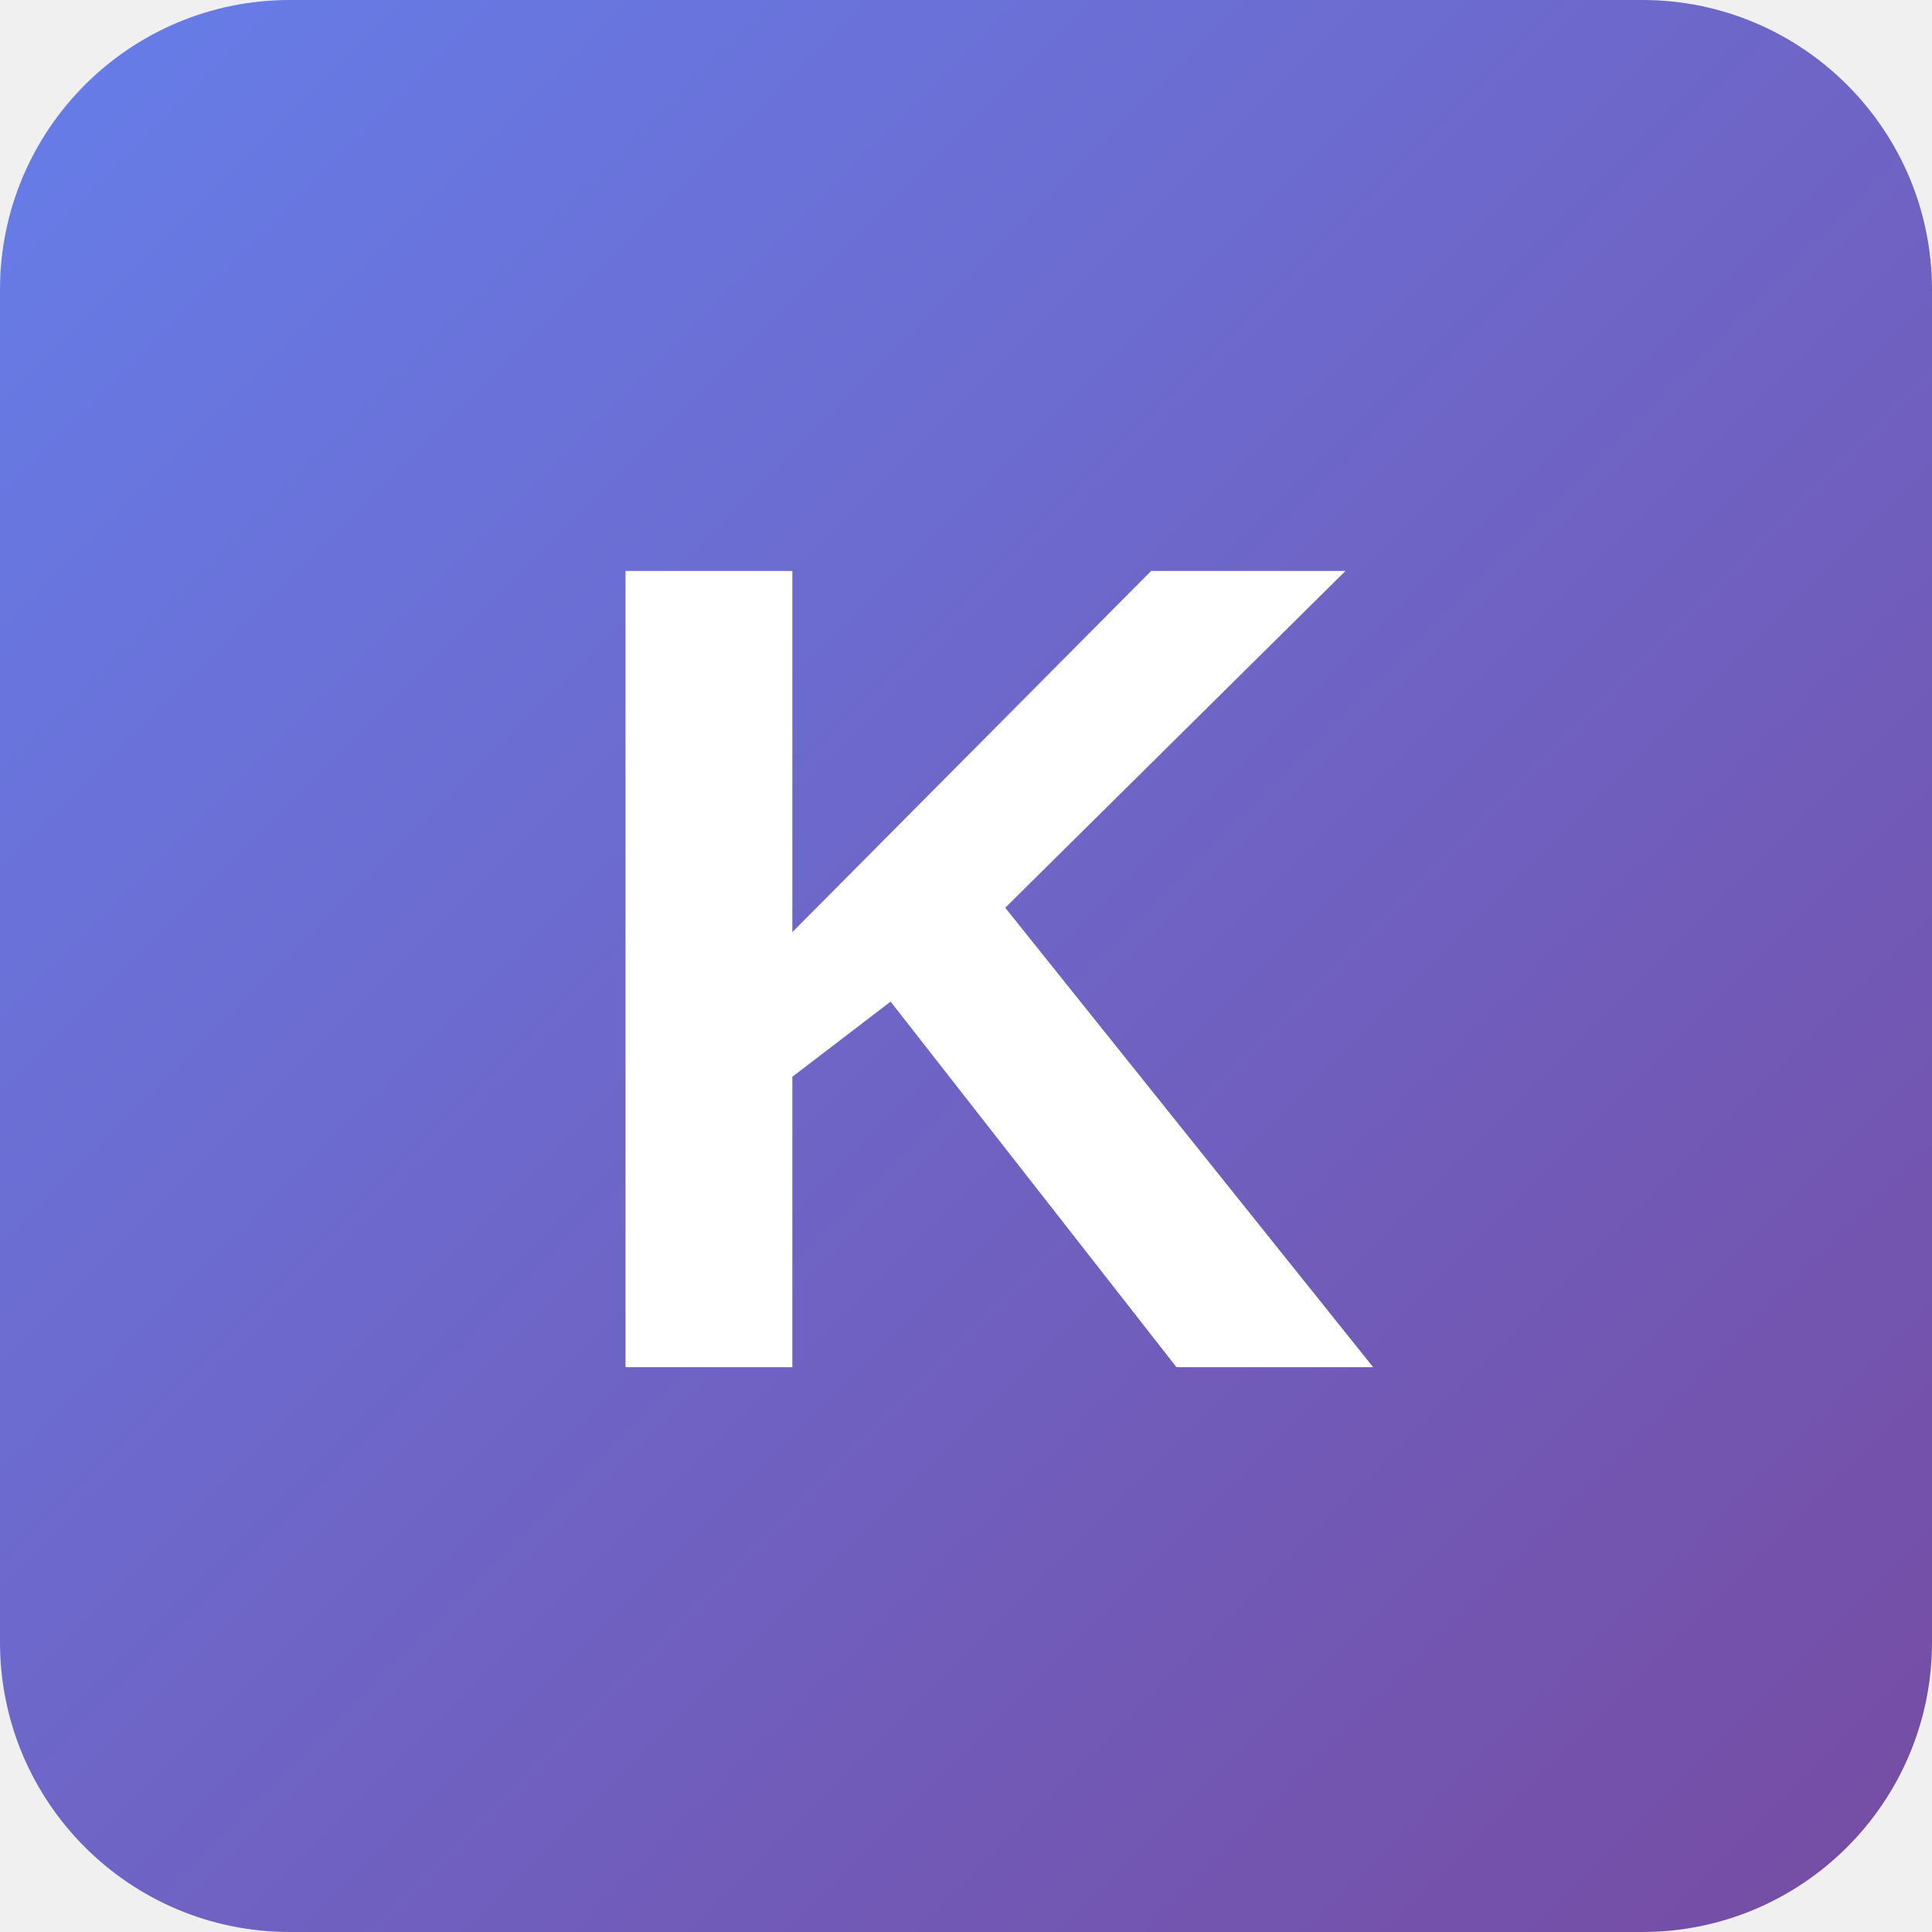
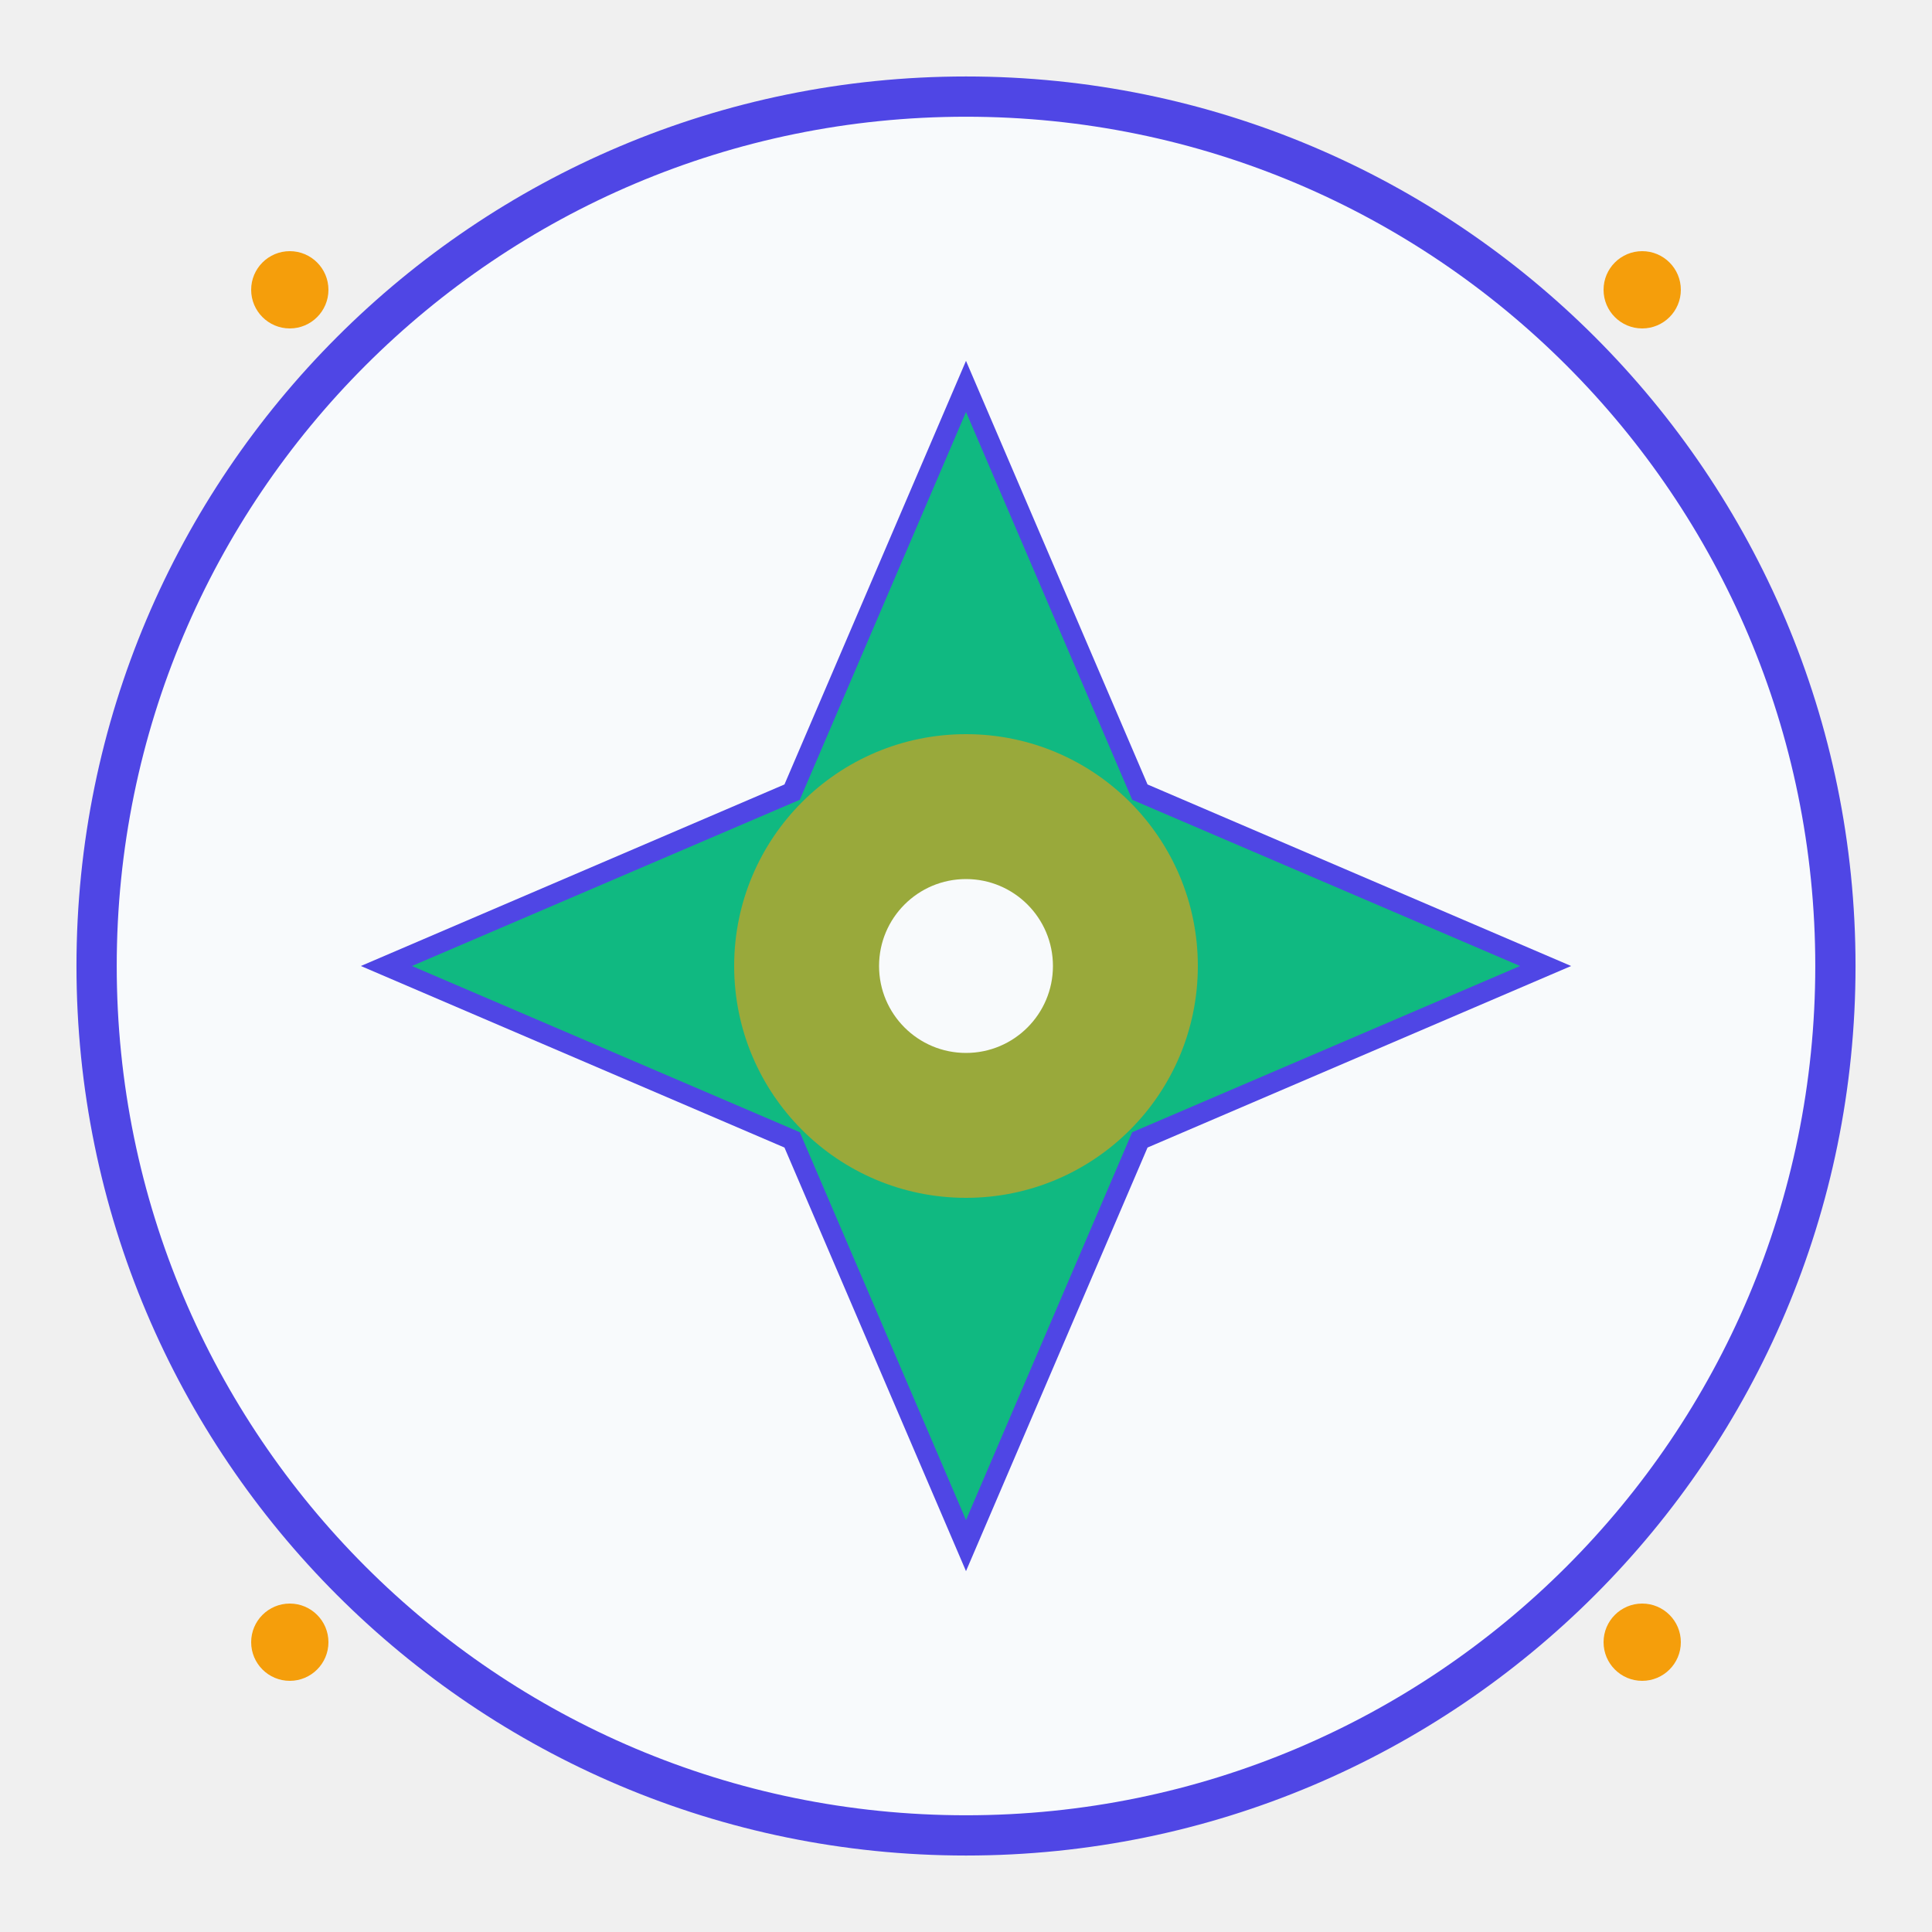
- <svg xmlns="http://www.w3.org/2000/svg" width="192" height="192">
-   <defs>
-     <linearGradient id="bg" x1="0%" y1="0%" x2="100%" y2="100%">
-       <stop offset="0%" style="stop-color:#667eea;stop-opacity:1" />
-       <stop offset="100%" style="stop-color:#764ba2;stop-opacity:1" />
-     </linearGradient>
-   </defs>
-   <rect width="192" height="192" rx="28.8" fill="url(#bg)" />
-   <text x="50%" y="50%" font-family="Arial, sans-serif" font-size="115" font-weight="bold" text-anchor="middle" dominant-baseline="central" fill="#ffffff">K</text>
+ <svg xmlns="http://www.w3.org/2000/svg" width="192" height="192" viewBox="0 0 192 192">
+   <circle cx="96" cy="96" r="86.4" fill="#F8FAFC" stroke="#4F46E5" stroke-width="4" />
+   <g transform="translate(96, 96)">
+     <path d="M 0,-57.6 L 17.28,-17.28 L 57.6,0 L 17.28,17.28 L 0,57.6 L -17.28,17.28 L -57.6,0 L -17.28,-17.28 Z" fill="#10B981" stroke="#4F46E5" stroke-width="2" />
+     <circle cx="0" cy="0" r="23.04" fill="#F59E0B" opacity="0.6" />
+     <circle cx="0" cy="0" r="8.64" fill="#F8FAFC" />
+   </g>
+   <circle cx="28.8" cy="28.8" r="3.84" fill="#F59E0B" />
+   <circle cx="163.2" cy="28.8" r="3.84" fill="#F59E0B" />
+   <circle cx="28.8" cy="163.2" r="3.84" fill="#F59E0B" />
+   <circle cx="163.2" cy="163.2" r="3.84" fill="#F59E0B" />
</svg>
